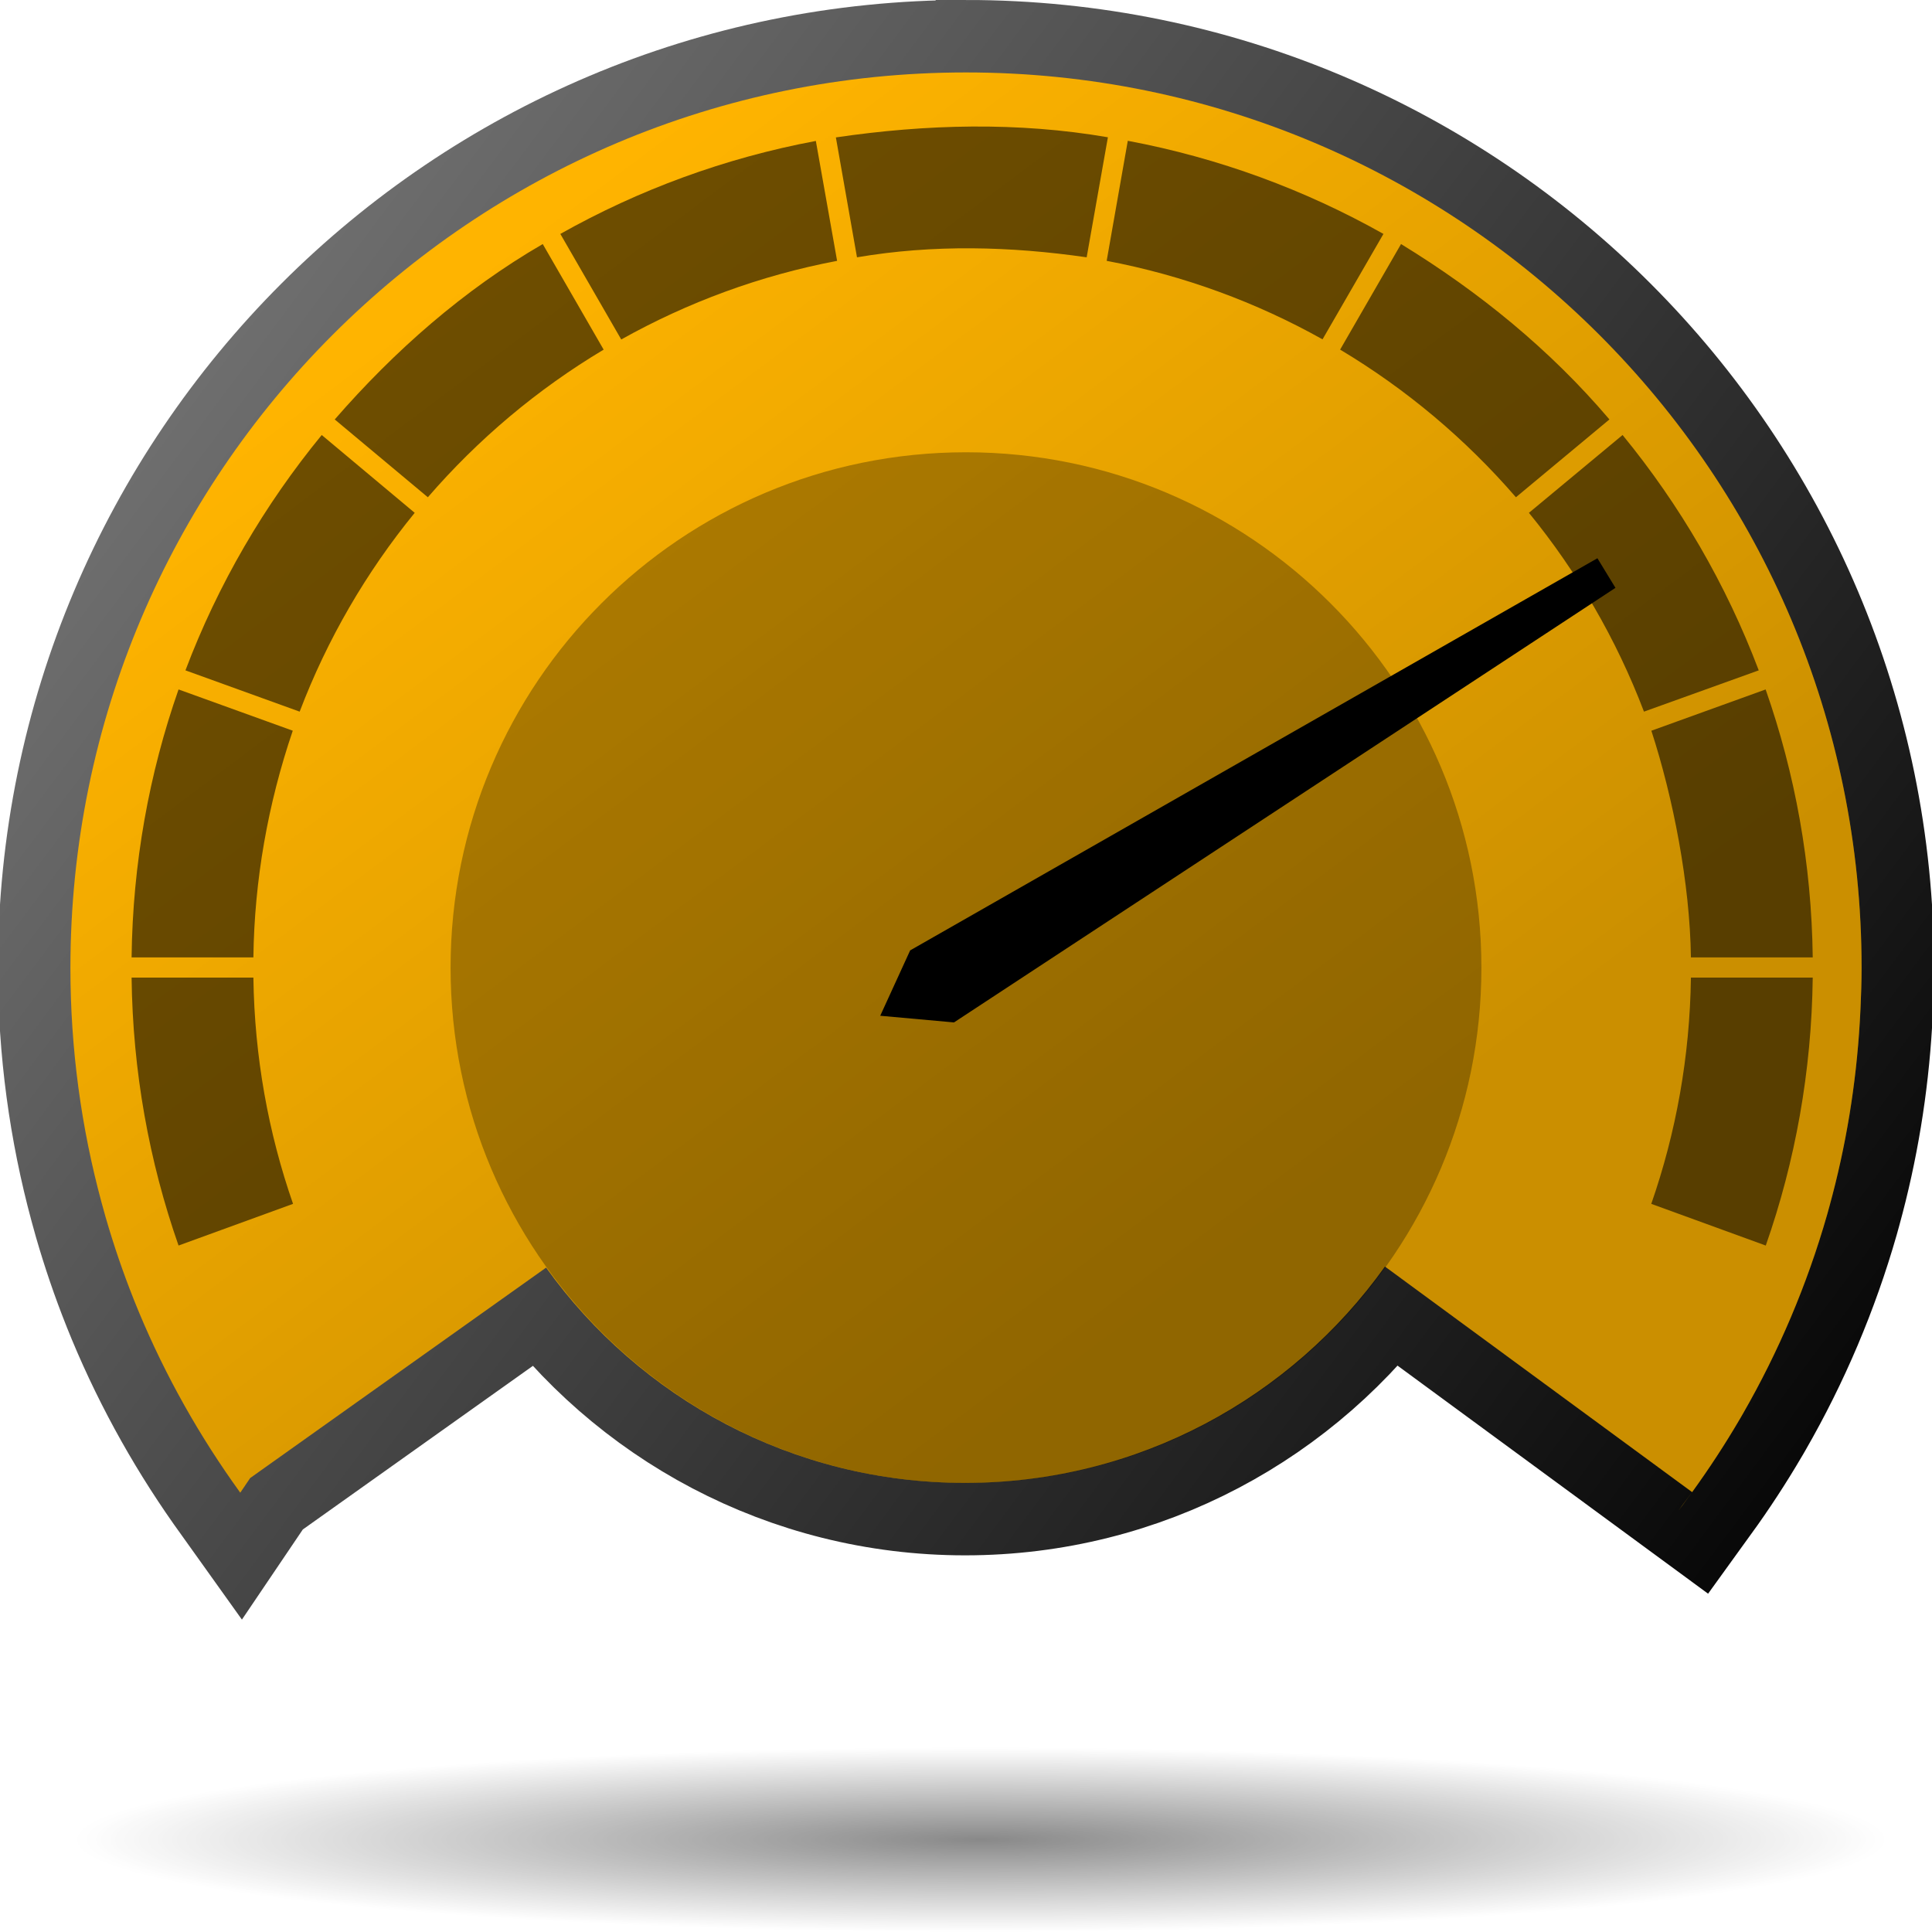
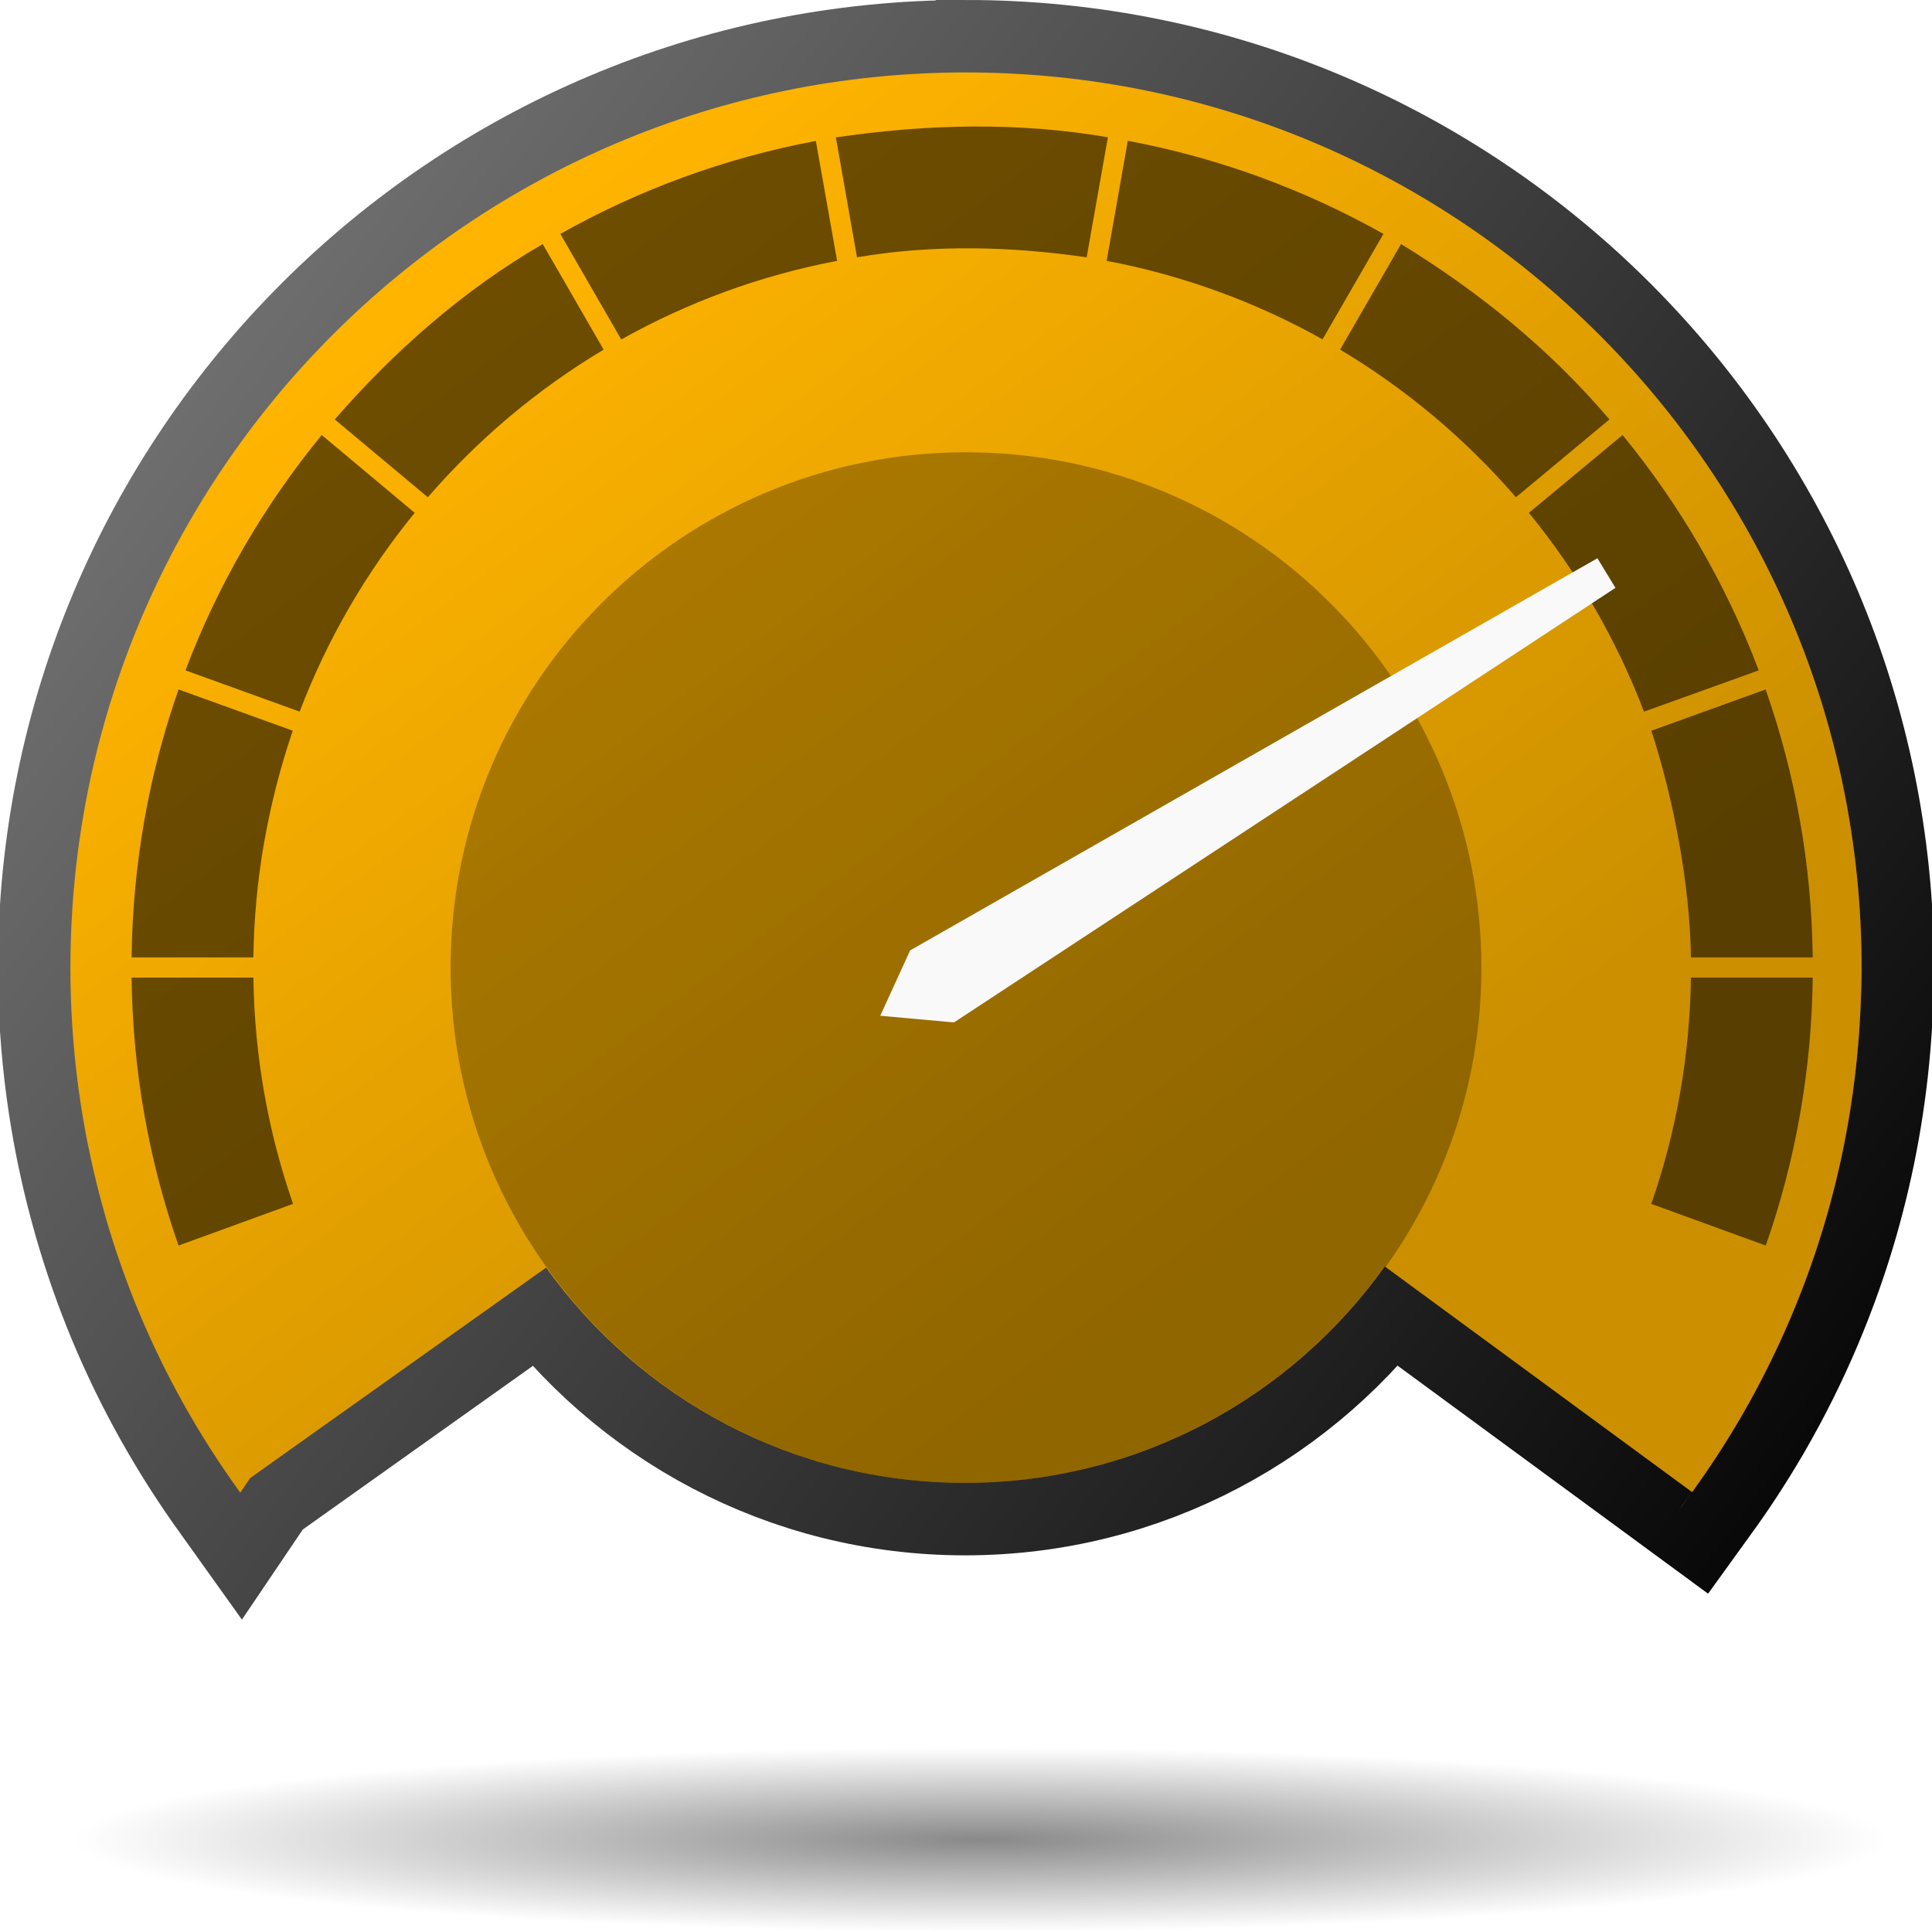
<svg xmlns="http://www.w3.org/2000/svg" xmlns:xlink="http://www.w3.org/1999/xlink" xml:space="preserve" width="400" height="400" style="fill-rule:evenodd" viewBox="0 0 112.889 112.889" id="svg3841" version="1.1">
  <defs id="defs3843">
    <linearGradient y2="120.871" x2="130.628" y1="16.794" x1="7.037" gradientUnits="userSpaceOnUse" id="linearGradient5115">
      <stop id="stop5117" style="stop-color:#000000;stop-opacity:1" offset="0" />
      <stop id="stop5119" style="stop-color:#747474;stop-opacity:1" offset="1" />
    </linearGradient>
    <linearGradient id="linearGradient5085">
      <stop style="stop-color:#000000;stop-opacity:0.751" offset="0" id="stop5087" />
      <stop style="stop-color:#000000;stop-opacity:0" offset="1" id="stop5089" />
    </linearGradient>
    <linearGradient id="linearGradient4980">
      <stop style="stop-color:#000000;stop-opacity:0" offset="0" id="stop4982" />
      <stop style="stop-color:#000000;stop-opacity:0.203" offset="1" id="stop4984" />
    </linearGradient>
    <linearGradient y2="45.415" x2="114.07" y1="45.415" x1="23.265" gradientUnits="userSpaceOnUse" id="linearGradient4562">
      <stop id="stop4564" style="stop-color:#ffffff;stop-opacity:0.139" offset="0" />
      <stop id="stop4566" style="stop-color:#ffffff;stop-opacity:0.418" offset="1" />
    </linearGradient>
    <style type="text/css" id="style3845">
   
    .str0 {stroke:#373435;stroke-width:0.2}
    .str2 {stroke:#B0913C;stroke-width:1}
    .str1 {stroke:#D19F22;stroke-width:1}
    .fil7 {fill:none}
    .fil2 {fill:#373435}
    .fil10 {fill:#606062}
    .fil8 {fill:#A9ABAE}
    .fil13 {fill:#D2D3D5}
    .fil11 {fill:#FEFEFE}
    .fil9 {fill:#0B0B0B}
    .fil14 {fill:#D19F22}
    .fil12 {fill:url(#id0)}
    .fil3 {fill:url(#id1)}
    .fil6 {fill:url(#id2)}
    .fil15 {fill:url(#id3)}
    .fil4 {fill:url(#id4)}
    .fil5 {fill:url(#id5)}
    .fil1 {fill:url(#id6)}
    .fil0 {fill:url(#id7)}
   
  </style>
    <linearGradient id="id0" gradientUnits="userSpaceOnUse" x1="68.782" y1="102.081" x2="68.782" y2="123.38">
      <stop offset="0" style="stop-color:#D19F22" id="stop3848" />
      <stop offset="1" style="stop-color:#AD8108" id="stop3850" />
    </linearGradient>
    <linearGradient id="id1" gradientUnits="userSpaceOnUse" x1="17.561" y1="68.832" x2="120.104" y2="68.832">
      <stop offset="0" style="stop-color:#383637" id="stop3853" />
      <stop offset="1" style="stop-color:#202020" id="stop3855" />
    </linearGradient>
    <linearGradient id="id2" gradientUnits="userSpaceOnUse" x1="14.513" y1="56.298" x2="124.072" y2="56.298">
      <stop offset="0" style="stop-color:#A20000" id="stop3858" />
      <stop offset="1" style="stop-color:#E90101" id="stop3860" />
    </linearGradient>
    <linearGradient id="id3" gradientUnits="userSpaceOnUse" x1="23.38" y1="35.158" x2="114.185" y2="35.158">
      <stop offset="0" style="stop-color:#A33B3B" id="stop3863" />
      <stop offset="1" style="stop-color:#E84C4C" id="stop3865" />
    </linearGradient>
    <linearGradient id="id4" gradientUnits="userSpaceOnUse" x1="10.534" y1="56.898" x2="127.252" y2="56.898">
      <stop offset="0" style="stop-color:#B20000" id="stop3868" />
      <stop offset="1" style="stop-color:#FE0000" id="stop3870" />
    </linearGradient>
    <linearGradient id="id5" gradientUnits="userSpaceOnUse" x1="23.265" y1="45.415" x2="114.07" y2="45.415">
      <stop offset="0" style="stop-color:#B33030" id="stop3873" />
      <stop offset="1" style="stop-color:#FC6262" id="stop3875" />
    </linearGradient>
    <linearGradient id="id6" gradientUnits="userSpaceOnUse" x1="7.037" y1="16.794" x2="130.628" y2="120.871">
      <stop offset="0" style="stop-color:#373435" id="stop3878" />
      <stop offset="1" style="stop-color:#FEFEFE" id="stop3880" />
    </linearGradient>
    <linearGradient id="id7" gradientUnits="userSpaceOnUse" x1="126.769" y1="141.253" x2="10.896" y2="-3.588">
      <stop offset="0" style="stop-color:#383838" id="stop3883" />
      <stop offset="0.51" style="stop-color:#0B0B0B" id="stop3885" />
      <stop offset="1" style="stop-color:#FEFEFE" id="stop3887" />
    </linearGradient>
    <linearGradient xlink:href="#id7" id="linearGradient3977" gradientUnits="userSpaceOnUse" x1="126.769" y1="141.253" x2="10.896" y2="-3.588" />
    <linearGradient xlink:href="#id6" id="linearGradient3979" gradientUnits="userSpaceOnUse" x1="7.037" y1="16.794" x2="130.628" y2="120.871" />
    <linearGradient xlink:href="#id1" id="linearGradient3981" gradientUnits="userSpaceOnUse" x1="17.561" y1="68.832" x2="120.104" y2="68.832" />
    <linearGradient xlink:href="#id4" id="linearGradient3983" gradientUnits="userSpaceOnUse" x1="10.534" y1="56.898" x2="127.252" y2="56.898" />
    <linearGradient xlink:href="#id5" id="linearGradient3985" gradientUnits="userSpaceOnUse" x1="23.265" y1="45.415" x2="114.07" y2="45.415" />
    <linearGradient xlink:href="#id0" id="linearGradient3989" gradientUnits="userSpaceOnUse" x1="68.782" y1="102.081" x2="68.782" y2="123.38" />
    <linearGradient xlink:href="#id0" id="linearGradient4005" gradientUnits="userSpaceOnUse" x1="68.782" y1="102.081" x2="68.782" y2="123.38" />
    <linearGradient xlink:href="#linearGradient4562" id="linearGradient4020" gradientUnits="userSpaceOnUse" x1="23.265" y1="45.415" x2="114.07" y2="45.415" gradientTransform="scale(3.543307,3.543307)" />
    <linearGradient xlink:href="#id1" id="linearGradient4026" gradientUnits="userSpaceOnUse" x1="17.561" y1="68.832" x2="120.104" y2="68.832" />
    <radialGradient xlink:href="#linearGradient5085" id="radialGradient5091" cx="203.073" cy="370.547" fx="203.073" fy="370.547" r="187.572" gradientTransform="matrix(1,0,0,0.1019284,0,332.7774)" gradientUnits="userSpaceOnUse" />
    <linearGradient xlink:href="#linearGradient4980" id="linearGradient5275" gradientUnits="userSpaceOnUse" gradientTransform="matrix(0.2530498,0,0,0.2530498,-5.32739,-5.184864)" x1="166.613" y1="55.179" x2="338.537" y2="284.504" />
    <linearGradient xlink:href="#linearGradient5115" id="linearGradient5279" gradientUnits="userSpaceOnUse" x1="114.519" y1="97.159" x2="8.062" y2="17.569" gradientTransform="matrix(0.9719363,0,0,0.9719363,1.584033,-3.100168)" />
  </defs>
  <path style="fill:#000000;fill-opacity:1;stroke:url(#linearGradient5279);stroke-width:8.467;stroke-miterlimit:4;stroke-opacity:1;stroke-dasharray:none" d="m 56.44,4.233 c -28.899,0 -52.326,23.427 -52.326,52.326 0,4.741 0.637,9.337 1.819,13.704 0.077,0.285 0.155,0.571 0.237,0.854 0.469,1.623 1.011,3.215 1.629,4.768 0.008,0.021 0.015,0.042 0.024,0.063 1.514,3.793 3.465,7.364 5.781,10.66 l 0.435,0.609 0.577,-0.854 17.294,-12.297 c 5.465,7.616 14.394,12.581 24.483,12.581 10.119,0 19.069,-4.99 24.53,-12.645 l 17.951,13.182 c 0.987,-1.365 1.914,-2.779 2.768,-4.239 0.023,-0.04 0.048,-0.079 0.071,-0.119 0.042,-0.074 0.085,-0.147 0.127,-0.221 2.084,-3.624 3.745,-7.521 4.919,-11.624 0.049,-0.171 0.095,-0.343 0.142,-0.514 0.953,-3.465 1.553,-7.074 1.771,-10.786 0.015,-0.253 0.028,-0.505 0.04,-0.759 0.035,-0.783 0.063,-1.573 0.063,-2.364 0,-28.899 -23.435,-52.326 -52.334,-52.326 z" id="_177024496" />
  <path style="fill:#ffb400;fill-opacity:1;fill-rule:nonzero;stroke:none" d="m 14.039,87.218 0.577,-0.854 17.294,-12.297 c 5.465,7.616 14.394,12.581 24.483,12.581 10.119,0 19.069,-4.99 24.53,-12.645 l 17.951,13.182 c 0.987,-1.365 1.914,-2.779 2.768,-4.239 0.023,-0.04 0.048,-0.079 0.071,-0.119 0.042,-0.074 0.085,-0.147 0.127,-0.221 2.084,-3.624 3.745,-7.521 4.919,-11.624 0.049,-0.171 0.095,-0.343 0.142,-0.514 0.953,-3.465 1.553,-7.074 1.771,-10.786 0.015,-0.253 0.028,-0.505 0.04,-0.759 0.035,-0.783 0.063,-1.573 0.063,-2.364 0,-28.899 -23.435,-52.326 -52.334,-52.326 -28.899,0 -52.326,23.427 -52.326,52.326 0,4.741 0.637,9.337 1.819,13.704 0.077,0.285 0.155,0.571 0.237,0.854 0.469,1.623 1.011,3.215 1.629,4.768 0.008,0.021 0.015,0.042 0.024,0.063 1.514,3.793 3.465,7.364 5.781,10.66 m 85.27,0.577 c -1.052,1.4 -1.031,1.416 0,0 z" id="path2879" />
  <path id="path4978" d="m 14.039,87.218 0.577,-0.854 17.294,-12.297 c 5.465,7.616 14.394,12.581 24.483,12.581 10.119,0 19.069,-4.99 24.53,-12.645 l 17.951,13.182 c 0.987,-1.365 1.914,-2.779 2.768,-4.239 0.023,-0.04 0.048,-0.079 0.071,-0.119 0.042,-0.074 0.085,-0.147 0.127,-0.221 2.084,-3.624 3.745,-7.521 4.919,-11.624 0.049,-0.171 0.095,-0.343 0.142,-0.514 0.953,-3.465 1.553,-7.074 1.771,-10.786 0.015,-0.253 0.028,-0.505 0.04,-0.759 0.035,-0.783 0.063,-1.573 0.063,-2.364 0,-28.899 -23.435,-52.326 -52.334,-52.326 -28.899,0 -52.326,23.427 -52.326,52.326 0,4.741 0.637,9.337 1.819,13.704 0.077,0.285 0.155,0.571 0.237,0.854 0.469,1.623 1.011,3.215 1.629,4.768 0.008,0.021 0.015,0.042 0.024,0.063 1.514,3.793 3.465,7.364 5.781,10.66 m 85.27,0.577 c -1.052,1.4 -1.031,1.416 0,0 z" style="fill:url(#linearGradient5275);fill-opacity:1;fill-rule:nonzero;stroke:none" />
  <circle id="_177020752" class="fil9 str0" cx="68.832" cy="68.832" r="33.588" d="M 102.42,68.832 C 102.42,87.382 87.382,102.42 68.832,102.42 c -18.55,0 -33.588,-15.038 -33.588,-33.588 0,-18.55 15.038,-33.588 33.588,-33.588 18.55,0 33.588,15.038 33.588,33.588 z" style="fill:#000000;fill-opacity:0.291;stroke:none" transform="matrix(0.8966332,0,0,0.8966332,-5.273056,-5.174023)" />
  <path style="fill:#000000;fill-opacity:0.57" d="m 96.491,42.697 c 1.273,3.915 2.252,8.92 2.312,13.245 l 7.117,0 c -0.065,-5.48 -1.033,-10.749 -2.752,-15.657 L 96.491,42.697 z M 48.841,8.029 50.075,15.035 c 4.449,-0.759 8.968,-0.644 13.42,0 L 64.736,8.021 C 59.466,7.113 54.113,7.255 48.841,8.029 z m 17.057,0.198 -1.234,7.014 c 4.499,0.854 8.746,2.421 12.613,4.587 l 3.559,-6.16 C 76.262,11.093 71.23,9.228 65.898,8.227 z M 47.671,8.235 c -5.332,1 -10.356,2.86 -14.93,5.433 l 3.559,6.168 c 3.867,-2.165 8.114,-3.741 12.613,-4.594 L 47.671,8.235 z M 31.713,14.26 c -4.629,2.685 -8.657,6.231 -12.154,10.249 l 5.441,4.547 c 2.934,-3.395 6.399,-6.313 10.272,-8.627 L 31.713,14.26 z m 50.151,0 -3.559,6.168 c 3.872,2.315 7.338,5.232 10.272,8.627 l 5.464,-4.547 C 90.565,20.419 86.424,17.051 81.864,14.26 z M 18.799,25.418 c -3.351,4.087 -6.061,8.72 -7.963,13.752 l 6.674,2.412 c 1.614,-4.244 3.899,-8.16 6.722,-11.617 L 18.799,25.418 z m 76.01,0 -5.472,4.547 c 2.822,3.457 5.108,7.372 6.722,11.617 l 6.706,-2.412 C 100.863,34.138 98.159,29.506 94.809,25.418 z M 10.433,40.285 C 8.713,45.193 7.754,50.462 7.689,55.942 l 7.117,0 c 0.056,-4.509 0.851,-8.986 2.301,-13.246 L 10.433,40.285 z M 7.689,57.121 c 0.065,5.48 1.025,10.749 2.744,15.657 l 6.69,-2.436 C 15.679,66.194 14.87,61.746 14.806,57.121 l -7.117,0 z m 91.114,0 c -0.064,4.625 -0.873,9.074 -2.317,13.222 l 6.69,2.436 c 1.72,-4.908 2.679,-10.177 2.744,-15.657 l -7.117,0 z" id="_462375584" />
-   <path style="fill:#000000;fill-opacity:1" d="M 93.339,32.619 53.182,55.532 51.433,59.352 55.743,59.741 94.393,34.348" id="_177024592" />
+   <path style="fill:#f9f9f9;fill-opacity:1" d="M 93.339,32.619 53.182,55.532 51.433,59.352 55.743,59.741 94.393,34.348" id="_177024592" />
  <path style="opacity:0.614;fill:url(#radialGradient5091);fill-opacity:1;fill-rule:nonzero;stroke:none" id="path5083" d="m 390.645,370.547 a 187.572,19.119 0 1 1 -375.143,0 187.572,19.119 0 1 1 375.143,0 z" transform="matrix(0.2822223,0,0,0.2822223,0,2.916628)" />
</svg>
